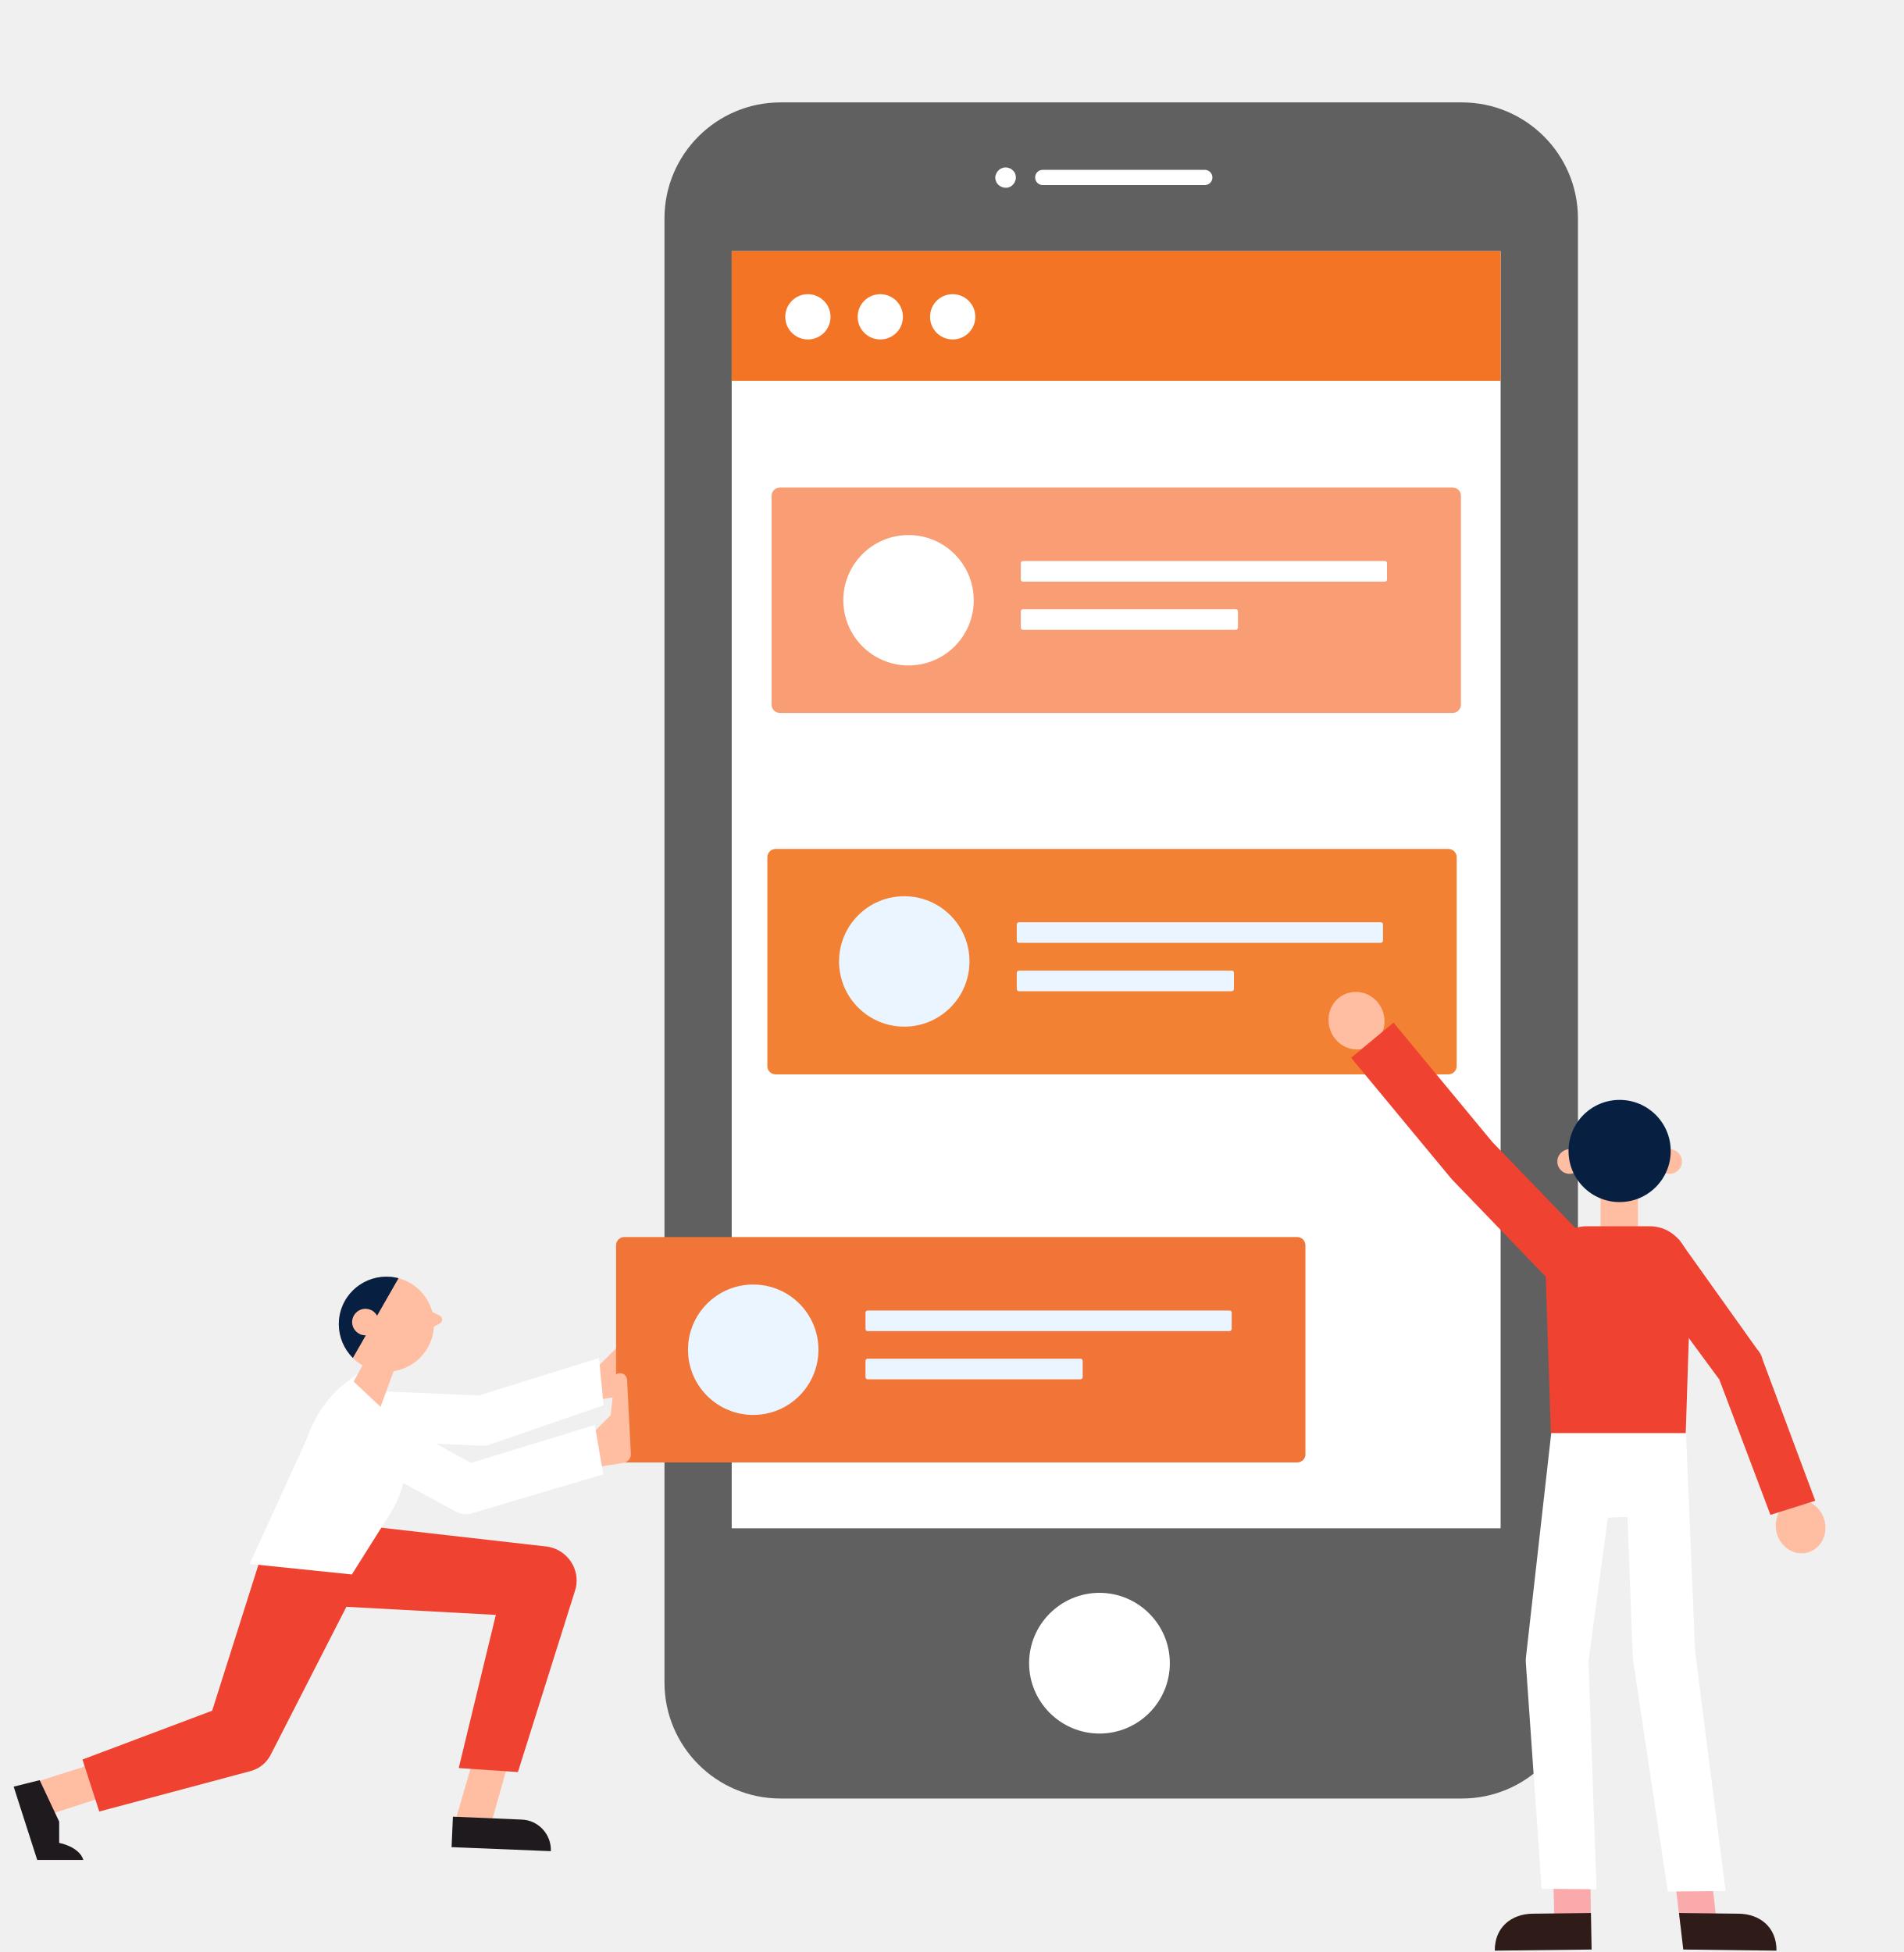
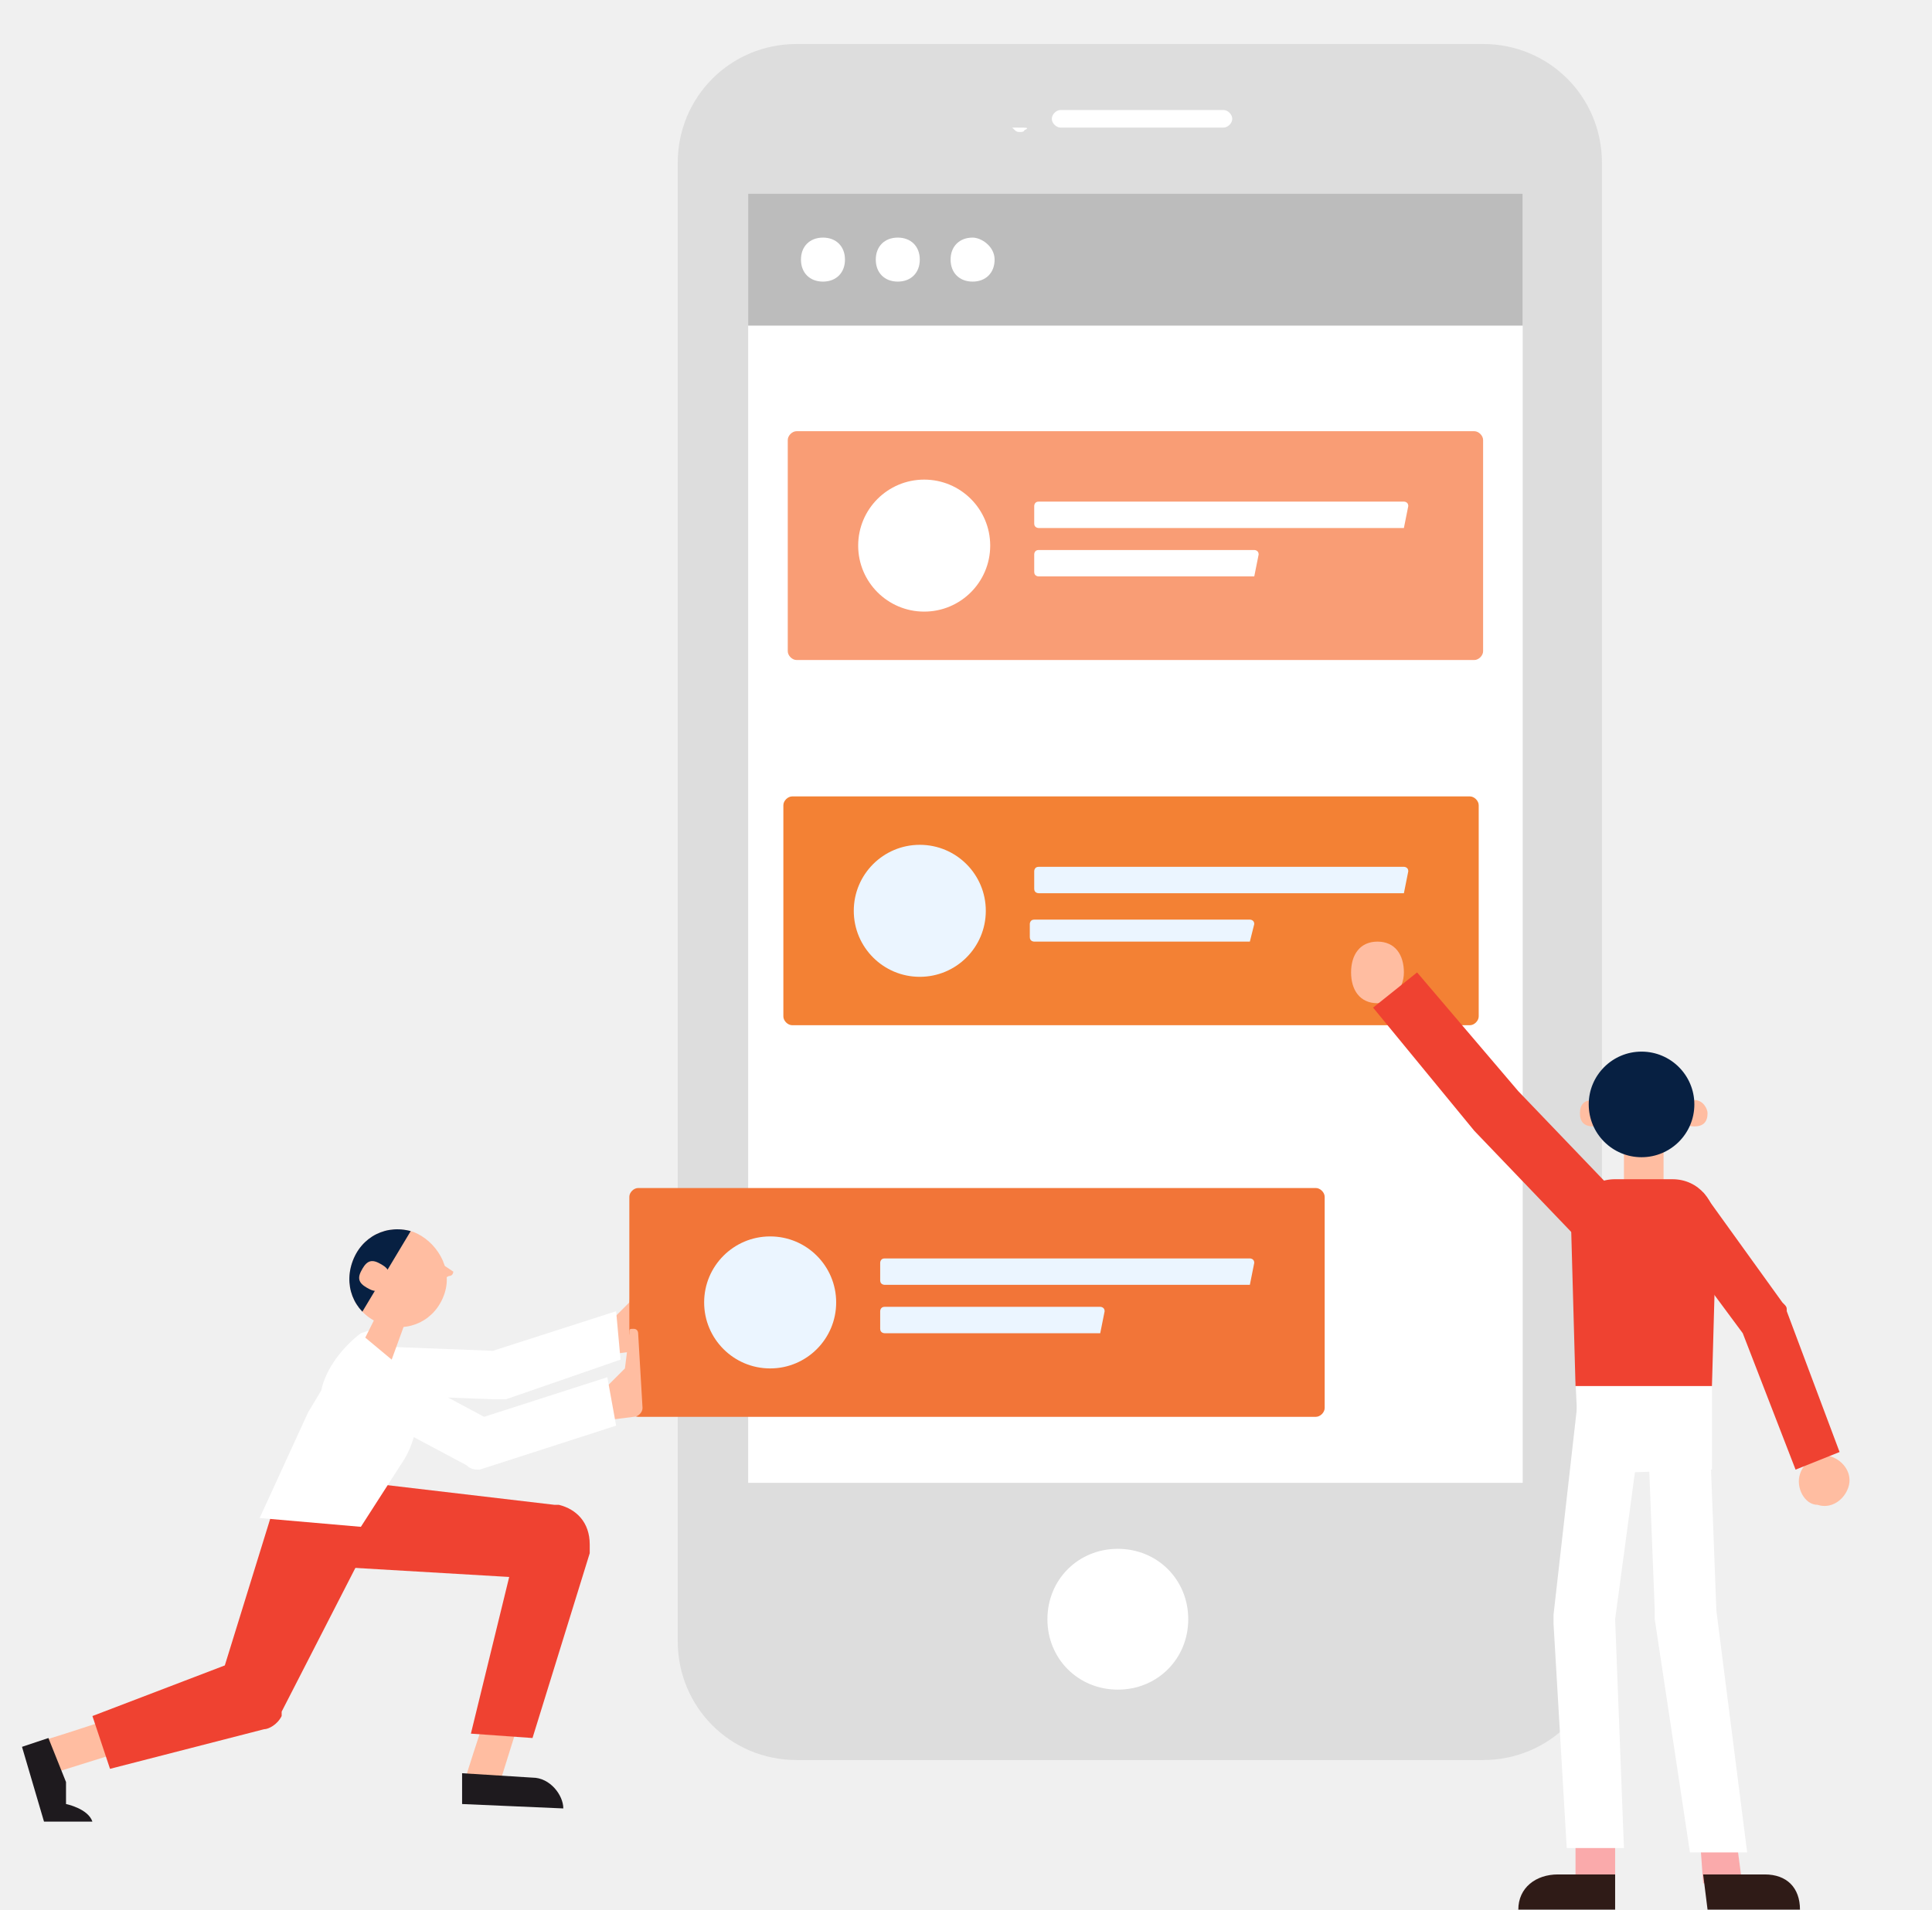
- <svg xmlns="http://www.w3.org/2000/svg" xmlns:xlink="http://www.w3.org/1999/xlink" version="1.1" id="Layer_1" x="0px" y="0px" viewBox="0 0 849.5 871.2" style="enable-background:new 0 0 849.5 871.2;" xml:space="preserve">
+ <svg xmlns="http://www.w3.org/2000/svg" xmlns:xlink="http://www.w3.org/1999/xlink" version="1.1" id="Layer_1" x="0px" y="0px" viewBox="0 0 43.9 43.4" style="enable-background:new 0 0 43.9 43.4;" xml:space="preserve">
  <style type="text/css">
	.st0{fill:#FFBDA1;}
- 	.st1{fill:#606060;}
+ 	.st1{fill:#DDDDDD;}
	.st2{fill:#FFFFFF;}
- 	.st3{fill:#F27424;}
+ 	.st3{fill:#BCBCBC;}
	.st4{fill:#F27538;}
	.st5{fill:#1E1A1E;}
	.st6{fill:#EF4231;}
- 	.st7{clip-path:url(#SVGID_2_);fill:#072042;}
+ 	.st7{clip-path:url(#SVGID_3_);fill:#072042;}
	.st8{fill:#EBF5FF;}
	.st9{fill:#F99D75;}
	.st10{fill:#F38134;}
	.st11{fill:#FAAAAB;}
	.st12{fill:#2F1B17;}
	.st13{fill:#072042;}
</style>
-   <path class="st0" d="M263.9,612.8l11.7-11.7l1.7-15.8c0.1-1.5,0.4-2.7,1.9-2.9l0.8,0c1.4,0,2.6,1,2.9,2.7l1.7,33.2  c0.1,2-1.3,3.8-3.3,4.1l-15.5,2.5L263.9,612.8z" />
-   <path class="st1" d="M652.3,45.7h-304c-28.6,0-51.8,23.2-51.8,51.8v653.4c0,28.6,23.2,51.8,51.8,51.8h304  c28.6,0,51.8-23.2,51.8-51.8V97.5C704.1,68.9,680.9,45.7,652.3,45.7z" />
-   <path class="st2" d="M490.6,773.7c-17.3,0-31.4-14.1-31.4-31.4s14.1-31.4,31.4-31.4s31.4,14.1,31.4,31.4S508,773.7,490.6,773.7z" />
+   <path class="st0" d="M13.7,30.2l0.6-0.6l0.1-0.8c0-0.1,0-0.1,0.1-0.1h0c0.1,0,0.1,0.1,0.1,0.1l0.1,1.7c0,0.1-0.1,0.2-0.2,0.2  l-0.8,0.1L13.7,30.2z" />
+   <path class="st1" d="M33.7,1H18.1c-1.5,0-2.7,1.2-2.7,2.7v33.6c0,1.5,1.2,2.7,2.7,2.7h15.6c1.5,0,2.7-1.2,2.7-2.7V3.7  C36.4,2.2,35.2,1,33.7,1z" />
+   <path class="st2" d="M25.4,38.4c-0.9,0-1.6-0.7-1.6-1.6s0.7-1.6,1.6-1.6s1.6,0.7,1.6,1.6S26.3,38.4,25.4,38.4z" />
  <g>
    <g>
-       <path class="st2" d="M537.6,75.8h-72.3c-1.9,0-3.4,1.5-3.4,3.4c0,1.9,1.5,3.4,3.4,3.4h72.3c1.9,0,3.4-1.5,3.4-3.4    C541,77.4,539.5,75.8,537.6,75.8z" />
-       <path class="st2" d="M448.7,83.8c-1.2,0-2.3-0.5-3.2-1.3c-0.2-0.2-0.4-0.5-0.6-0.7c-0.2-0.2-0.3-0.5-0.4-0.8    c-0.1-0.3-0.2-0.5-0.3-0.8c0-0.3-0.1-0.6-0.1-0.9c0-0.3,0-0.6,0.1-0.9c0.1-0.3,0.2-0.6,0.3-0.8c0.1-0.3,0.3-0.5,0.4-0.8    c0.2-0.2,0.4-0.5,0.6-0.7c0.2-0.2,0.4-0.4,0.7-0.6c0.2-0.2,0.5-0.3,0.8-0.4c0.3-0.1,0.5-0.2,0.8-0.3c0.6-0.1,1.2-0.1,1.8,0    c0.3,0.1,0.6,0.2,0.9,0.3c0.3,0.1,0.5,0.2,0.8,0.4c0.2,0.2,0.5,0.4,0.7,0.6c0.2,0.2,0.4,0.4,0.6,0.7c0.2,0.3,0.3,0.5,0.4,0.8    c0.1,0.3,0.2,0.6,0.2,0.8c0.1,0.3,0.1,0.6,0.1,0.9c0,0.3,0,0.6-0.1,0.9c-0.1,0.3-0.2,0.6-0.3,0.8c-0.1,0.3-0.3,0.5-0.4,0.8    c-0.2,0.2-0.4,0.5-0.6,0.7c-0.2,0.2-0.5,0.4-0.7,0.6c-0.3,0.2-0.5,0.3-0.8,0.4c-0.3,0.1-0.6,0.2-0.9,0.3    C449.3,83.7,449,83.8,448.7,83.8z" />
+       <path class="st2" d="M27.8,2.5h-3.7c-0.1,0-0.2,0.1-0.2,0.2s0.1,0.2,0.2,0.2h3.7c0.1,0,0.2-0.1,0.2-0.2C28,2.6,27.9,2.5,27.8,2.5z    " />
+       <path class="st2" d="M23.2,3c-0.1,0-0.1,0-0.2-0.1c0,0,0,0,0,0c0,0,0,0,0,0c0,0,0,0,0,0c0,0,0,0,0,0s0,0,0,0s0,0,0,0c0,0,0,0,0,0    c0,0,0,0,0,0c0,0,0,0,0,0c0,0,0,0,0,0c0,0,0,0,0,0c0,0,0.1,0,0.1,0c0,0,0,0,0,0c0,0,0,0,0,0c0,0,0,0,0,0c0,0,0,0,0,0c0,0,0,0,0,0    s0,0,0,0c0,0,0,0,0,0s0,0,0,0c0,0,0,0,0,0c0,0,0,0,0,0c0,0,0,0,0,0c0,0,0,0,0,0C23.4,2.9,23.4,2.9,23.2,3C23.3,2.9,23.3,3,23.2,3    C23.3,3,23.3,3,23.2,3z" />
    </g>
  </g>
-   <rect x="326.5" y="112.1" class="st2" width="343.1" height="570" />
-   <rect x="326.5" y="112.1" class="st3" width="343.1" height="57.9" />
+   <rect x="17" y="4.4" class="st2" width="17.6" height="29.3" />
+   <rect x="17" y="4.4" class="st3" width="17.6" height="3" />
  <g>
-     <path class="st2" d="M370.6,141.4c0,5.6-4.5,10.1-10.1,10.1c-5.6,0-10.1-4.5-10.1-10.1c0-5.6,4.5-10.1,10.1-10.1   C366,131.3,370.6,135.8,370.6,141.4z" />
-     <path class="st2" d="M402.9,141.4c0,5.6-4.5,10.1-10.1,10.1c-5.6,0-10.1-4.5-10.1-10.1c0-5.6,4.5-10.1,10.1-10.1   C398.4,131.3,402.9,135.8,402.9,141.4z" />
-     <path class="st2" d="M435.2,141.4c0,5.6-4.5,10.1-10.1,10.1c-5.6,0-10.1-4.5-10.1-10.1c0-5.6,4.5-10.1,10.1-10.1   C430.7,131.3,435.2,135.8,435.2,141.4z" />
+     <path class="st2" d="M19.2,5.9c0,0.3-0.2,0.5-0.5,0.5s-0.5-0.2-0.5-0.5s0.2-0.5,0.5-0.5C19,5.4,19.2,5.6,19.2,5.9z" />
+     <path class="st2" d="M20.9,5.9c0,0.3-0.2,0.5-0.5,0.5c-0.3,0-0.5-0.2-0.5-0.5s0.2-0.5,0.5-0.5C20.7,5.4,20.9,5.6,20.9,5.9z" />
+     <path class="st2" d="M22.6,5.9c0,0.3-0.2,0.5-0.5,0.5s-0.5-0.2-0.5-0.5s0.2-0.5,0.5-0.5C22.3,5.4,22.6,5.6,22.6,5.9z" />
  </g>
-   <path class="st4" d="M578.8,652.7H278.6c-2.1,0-3.7-1.7-3.7-3.7v-93.2c0-2.1,1.7-3.7,3.7-3.7h300.2c2.1,0,3.7,1.7,3.7,3.7V649  C582.6,651,580.9,652.7,578.8,652.7z" />
-   <path class="st0" d="M260.8,643.3l11.7-11.7l1.7-15.8c0.1-1.5,0.4-2.7,1.9-2.9l0.8,0c1.4,0,2.6,1,2.9,2.7l1.7,33.2  c0.1,2-1.3,3.8-3.3,4.1l-15.5,2.5L260.8,643.3z" />
+   <path class="st4" d="M29.9,32.2H14.5c-0.1,0-0.2-0.1-0.2-0.2v-4.8c0-0.1,0.1-0.2,0.2-0.2h15.4c0.1,0,0.2,0.1,0.2,0.2V32  C30.1,32.1,30,32.2,29.9,32.2z" />
+   <path class="st0" d="M13.6,31.7l0.6-0.6l0.1-0.8c0-0.1,0-0.1,0.1-0.1h0c0.1,0,0.1,0.1,0.1,0.1l0.1,1.7c0,0.1-0.1,0.2-0.2,0.2  l-0.8,0.1L13.6,31.7z" />
  <g>
-     <path class="st0" d="M201.8,817.5c0.3-1.2,9-31,9-31l15.9,0.7l-8.8,31L201.8,817.5z" />
-     <path class="st5" d="M245.8,826.2l-44.3-1.8l0.6-13.6l30.6,1.3C240.2,812.3,246.1,818.7,245.8,826.2L245.8,826.2z" />
+     <path class="st0" d="M10.5,40.7c0-0.1,0.5-1.6,0.5-1.6l0.8,0l-0.5,1.6L10.5,40.7z" />
+     <path class="st5" d="M12.8,41.1l-2.3-0.1l0-0.7l1.6,0.1C12.5,40.4,12.8,40.8,12.8,41.1L12.8,41.1z" />
  </g>
-   <path class="st0" d="M13.2,796.3c1.1-0.5,30.7-9.8,30.7-9.8l8.2,13.6L21.5,810L13.2,796.3z" />
-   <path class="st6" d="M142.6,678.7l99.2,11.3l1.9,0.2c8.4,1,14.5,8.6,13.5,17c-0.1,1-0.4,2.1-0.7,3l-25.4,80.7l-26.4-1.8l21.2-87.6  l14.8,20.3l-99.7-5.4L142.6,678.7z" />
-   <path class="st6" d="M160.1,706.3l-38.5,75.3l-1.1,2.1c-1.9,3.4-5,5.7-8.5,6.7l-67.7,18.1l-7.5-23.2l65.6-24.7l-9.6,8.8l25.9-81.7  L160.1,706.3z" />
-   <path class="st5" d="M17.7,794.5l8.7,18.5v9.5c0,0,8.9,1.6,10.8,7.6H16.6L6.1,797.4L17.7,794.5z" />
-   <path class="st2" d="M215.3,645.2c-0.2,0-0.3,0-0.5,0l-52.3-2.2l1-22.3l50.2,2.1l53.6-16.7l2,21.1l-50.4,17.4  C217.8,645,216.5,645.2,215.3,645.2z" />
-   <path class="st2" d="M161.7,614.1l-1.8-1.2l-4.5,3.4c-8.5,6.3-14.8,15.1-18.2,25.1l-4.1,9.1l-21.7,47.5l45.6,4.7l17.2-27.3  C187.1,654.8,181.6,627.8,161.7,614.1z" />
+   <path class="st0" d="M0.8,39.6c0.1,0,1.6-0.5,1.6-0.5l0.4,0.7l-1.6,0.5L0.8,39.6z" />
+   <path class="st6" d="M7.5,33.6l5.1,0.6l0.1,0c0.4,0.1,0.7,0.4,0.7,0.9c0,0.1,0,0.1,0,0.2l-1.3,4.2l-1.4-0.1l1.1-4.5l0.8,1l-5.1-0.3  L7.5,33.6z" />
+   <path class="st6" d="M8.4,35l-2,3.9L6.4,39c-0.1,0.2-0.3,0.3-0.4,0.3l-3.5,0.9L2.1,39l3.4-1.3l-0.5,0.5L6.3,34L8.4,35z" />
+   <path class="st5" d="M1.1,39.5l0.4,1V41c0,0,0.5,0.1,0.6,0.4H1l-0.5-1.7L1.1,39.5z" />
+   <path class="st2" d="M11.2,31.8C11.2,31.8,11.2,31.8,11.2,31.8l-2.7-0.1l0.1-1.1l2.6,0.1l2.8-0.9l0.1,1.1l-2.6,0.9  C11.4,31.8,11.3,31.8,11.2,31.8z" />
+   <path class="st2" d="M8.5,30.2L8.5,30.2l-0.3,0.1c-0.4,0.3-0.8,0.8-0.9,1.3L7,32.1l-1.1,2.4l2.3,0.2l0.9-1.4  C9.8,32.3,9.5,30.9,8.5,30.2z" />
  <g>
-     <polygon class="st0" points="163.7,605.9 157.8,616.6 169.8,627.9 177.8,606.1  " />
+     <polygon class="st0" points="8.6,29.8 8.3,30.4 8.9,30.9 9.3,29.8  " />
    <g>
-       <path class="st0" d="M196.2,587.2l-4.8-2.4l-3.2,6.3l4.7,1.4l3.3-1.8C197.7,590,197.6,587.9,196.2,587.2z" />
+       <path class="st0" d="M10.3,28.9L10,28.7l-0.2,0.3l0.2,0.1l0.2-0.1C10.3,29,10.3,28.9,10.3,28.9z" />
      <g>
-         <defs>
-           <path id="SVGID_1_" d="M192.7,597.2c-3.4,11.2-15.3,17.5-26.5,14.1c-11.2-3.4-17.5-15.3-14.1-26.5c3.4-11.2,15.3-17.5,26.5-14.1      C189.8,574.1,196.1,586,192.7,597.2z" />
-         </defs>
-         <use xlink:href="#SVGID_1_" style="overflow:visible;fill:#FFBDA1;" />
-         <clipPath id="SVGID_2_">
-           <use xlink:href="#SVGID_1_" style="overflow:visible;" />
-         </clipPath>
-         <polygon class="st7" points="181.2,564.6 153.2,613.5 145.8,577    " />
+         <g>
+           <path id="SVGID_1_" class="st0" d="M10.1,29.4c-0.2,0.6-0.8,0.9-1.4,0.7c-0.6-0.2-0.9-0.8-0.7-1.4c0.2-0.6,0.8-0.9,1.4-0.7      C9.9,28.2,10.3,28.8,10.1,29.4z" />
+         </g>
+         <g>
+           <defs>
+             <path id="SVGID_2_" d="M10.1,29.4c-0.2,0.6-0.8,0.9-1.4,0.7c-0.6-0.2-0.9-0.8-0.7-1.4c0.2-0.6,0.8-0.9,1.4-0.7       C9.9,28.2,10.3,28.8,10.1,29.4z" />
+           </defs>
+           <clipPath id="SVGID_3_">
+             <use xlink:href="#SVGID_2_" style="overflow:visible;" />
+           </clipPath>
+           <polygon class="st7" points="9.5,27.7 8,30.2 7.7,28.3     " />
+         </g>
      </g>
-       <path class="st0" d="M168.7,591.8c-1,3.1-4.3,4.9-7.4,3.9c-3.1-1-4.9-4.3-3.9-7.4c1-3.1,4.3-4.9,7.4-3.9    C167.9,585.3,169.7,588.7,168.7,591.8z" />
+       <path class="st0" d="M8.8,29.1c-0.1,0.2-0.2,0.3-0.4,0.2c-0.2-0.1-0.3-0.2-0.2-0.4c0.1-0.2,0.2-0.3,0.4-0.2    C8.8,28.8,8.9,28.9,8.8,29.1z" />
    </g>
  </g>
-   <path class="st2" d="M208.3,675.8c-1.9,0-3.7-0.5-5.4-1.4l-58.1-31.7l10.7-19.6l54.7,29.8l55.2-16.9l3.8,22l-59,17.5  C209.6,675.8,209,675.8,208.3,675.8z" />
+   <path class="st2" d="M10.9,33.4c-0.1,0-0.2,0-0.3-0.1l-3-1.6l0.6-1l2.8,1.5l2.8-0.9l0.2,1.1L10.9,33.4  C10.9,33.4,10.9,33.4,10.9,33.4z" />
  <g>
    <g>
-       <path class="st8" d="M548.6,594.1H387.2c-0.6,0-1-0.4-1-1v-7.2c0-0.6,0.4-1,1-1h161.4c0.6,0,1,0.4,1,1v7.2    C549.6,593.6,549.2,594.1,548.6,594.1z" />
-       <path class="st8" d="M482.1,615.6h-94.9c-0.6,0-1-0.4-1-1v-7.2c0-0.6,0.4-1,1-1h94.9c0.6,0,1,0.4,1,1v7.2    C483.1,615.2,482.6,615.6,482.1,615.6z" />
+       <path class="st8" d="M28.4,29.2h-8.3c0,0-0.1,0-0.1-0.1v-0.4c0,0,0-0.1,0.1-0.1h8.3c0,0,0.1,0,0.1,0.1L28.4,29.2    C28.4,29.2,28.4,29.2,28.4,29.2z" />
+       <path class="st8" d="M25,30.3h-4.9c0,0-0.1,0-0.1-0.1v-0.4c0,0,0-0.1,0.1-0.1H25c0,0,0.1,0,0.1,0.1L25,30.3    C25,30.3,25,30.3,25,30.3z" />
    </g>
-     <circle class="st8" cx="336.1" cy="602.4" r="29.1" />
+     <circle class="st8" cx="17.5" cy="29.6" r="1.5" />
  </g>
-   <path class="st9" d="M648.2,318.2H348c-2.1,0-3.7-1.7-3.7-3.7v-93.2c0-2.1,1.7-3.7,3.7-3.7h300.2c2.1,0,3.7,1.7,3.7,3.7v93.2  C651.9,316.5,650.2,318.2,648.2,318.2z" />
+   <path class="st9" d="M33.5,15H18.1c-0.1,0-0.2-0.1-0.2-0.2V10c0-0.1,0.1-0.2,0.2-0.2h15.4c0.1,0,0.2,0.1,0.2,0.2v4.8  C33.7,14.9,33.6,15,33.5,15z" />
  <g>
    <g>
-       <path class="st2" d="M617.9,259.6H456.5c-0.6,0-1-0.4-1-1v-7.2c0-0.6,0.4-1,1-1h161.4c0.6,0,1,0.4,1,1v7.2    C619,259.1,618.5,259.6,617.9,259.6z" />
-       <path class="st2" d="M551.4,281.1h-94.9c-0.6,0-1-0.4-1-1v-7.2c0-0.6,0.4-1,1-1h94.9c0.6,0,1,0.4,1,1v7.2    C552.4,280.6,552,281.1,551.4,281.1z" />
+       <path class="st2" d="M31.9,12h-8.3c0,0-0.1,0-0.1-0.1v-0.4c0,0,0-0.1,0.1-0.1h8.3c0,0,0.1,0,0.1,0.1L31.9,12C32,12,32,12,31.9,12z    " />
+       <path class="st2" d="M28.5,13.1h-4.9c0,0-0.1,0-0.1-0.1v-0.4c0,0,0-0.1,0.1-0.1h4.9c0,0,0.1,0,0.1,0.1L28.5,13.1    C28.6,13.1,28.6,13.1,28.5,13.1z" />
    </g>
-     <circle class="st2" cx="405.4" cy="267.9" r="29.1" />
+     <circle class="st2" cx="21" cy="12.4" r="1.5" />
  </g>
-   <path class="st10" d="M646.3,479.5H346.1c-2.1,0-3.7-1.7-3.7-3.7v-93.2c0-2.1,1.7-3.7,3.7-3.7h300.2c2.1,0,3.7,1.7,3.7,3.7v93.2  C650,477.8,648.4,479.5,646.3,479.5z" />
+   <path class="st10" d="M33.4,23.3H18c-0.1,0-0.2-0.1-0.2-0.2v-4.8c0-0.1,0.1-0.2,0.2-0.2h15.4c0.1,0,0.2,0.1,0.2,0.2v4.8  C33.6,23.2,33.5,23.3,33.4,23.3z" />
  <g>
    <g>
-       <path class="st8" d="M616.1,420.8H454.7c-0.6,0-1-0.4-1-1v-7.2c0-0.6,0.4-1,1-1h161.4c0.6,0,1,0.4,1,1v7.2    C617.1,420.4,616.6,420.8,616.1,420.8z" />
-       <path class="st8" d="M549.6,442.4h-94.9c-0.6,0-1-0.4-1-1v-7.2c0-0.6,0.4-1,1-1h94.9c0.6,0,1,0.4,1,1v7.2    C550.6,441.9,550.1,442.4,549.6,442.4z" />
+       <path class="st8" d="M31.9,20.3h-8.3c0,0-0.1,0-0.1-0.1v-0.4c0,0,0-0.1,0.1-0.1h8.3c0,0,0.1,0,0.1,0.1L31.9,20.3    C31.9,20.3,31.9,20.3,31.9,20.3z" />
+       <path class="st8" d="M28.4,21.4h-4.9c0,0-0.1,0-0.1-0.1V21c0,0,0-0.1,0.1-0.1h4.9c0,0,0.1,0,0.1,0.1L28.4,21.4    C28.5,21.4,28.5,21.4,28.4,21.4z" />
    </g>
-     <circle class="st8" cx="403.5" cy="429.1" r="29.1" />
+     <circle class="st8" cx="20.9" cy="20.7" r="1.5" />
  </g>
-   <path class="st0" d="M805.8,669.9c-6-1.6-11.9,2.2-13.2,8.5c-1.3,6.3,2.5,12.8,8.5,14.5c6,1.6,11.9-2.2,13.2-8.5  C815.6,678,811.8,671.5,805.8,669.9z" />
+   <path class="st0" d="M41.6,33.1c-0.3-0.1-0.6,0.1-0.7,0.4c-0.1,0.3,0.1,0.7,0.4,0.7c0.3,0.1,0.6-0.1,0.7-0.4  C42.1,33.5,41.9,33.2,41.6,33.1z" />
  <g>
-     <path class="st0" d="M605.2,442.7c6.9,0.1,12.5,5.9,12.6,13c0,7.1-5.5,12.8-12.4,12.7c-6.9-0.1-12.5-5.9-12.6-13   C592.7,448.2,598.2,442.6,605.2,442.7z" />
+     <path class="st0" d="M31.3,21.4c0.4,0,0.6,0.3,0.6,0.7c0,0.4-0.3,0.7-0.6,0.7c-0.4,0-0.6-0.3-0.6-0.7   C30.7,21.7,30.9,21.4,31.3,21.4z" />
  </g>
-   <polygon class="st11" points="693.6,859.8 709.9,859.2 709.6,830.5 693,831.2 " />
-   <path class="st12" d="M667,870.6l43.2-0.5l-0.3-16.3l-26,0.3C674.5,854.2,666.9,860.1,667,870.6L667,870.6z" />
-   <polygon class="st11" points="766.2,859.8 749.8,859.2 746.4,830.5 763,831.2 " />
-   <path class="st12" d="M792.7,870.6l-41.6-0.5l-1.9-16.3l26.6,0.3C785.2,854.2,792.8,860.1,792.7,870.6L792.7,870.6z" />
+   <polygon class="st11" points="35.8,42.9 36.7,42.8 36.7,41.4 35.8,41.4 " />
+   <path class="st12" d="M34.5,43.4l2.2,0l0-0.8l-1.3,0C34.9,42.6,34.5,42.9,34.5,43.4L34.5,43.4z" />
+   <polygon class="st11" points="39.6,42.9 38.7,42.8 38.6,41.4 39.4,41.4 " />
+   <path class="st12" d="M40.9,43.4l-2.1,0l-0.1-0.8l1.4,0C40.6,42.6,40.9,42.9,40.9,43.4L40.9,43.4z" />
  <g>
    <g>
-       <polygon class="st2" points="692.5,636.8 720.8,635.7 723.8,635.6 752.1,634.6 752.5,676 694.6,678.2   " />
+       <polygon class="st2" points="35.8,31.4 37.2,31.3 37.4,31.3 38.9,31.3 38.9,33.4 35.9,33.5   " />
    </g>
-     <path class="st2" d="M744.2,844.2L770,844l-13.6-106.8l-4.3-102.7l-27.3,4.5l3.7,99.2c0,1.1,0.1,2.3,0.3,3.4L744.2,844.2z" />
-     <path class="st2" d="M687.9,843l24.5,0.2l-3.6-101.7l13.7-101.6l-30-3.1l-11.6,102.9c-0.1,1-0.1,2,0,3.1L687.9,843z" />
+     <path class="st2" d="M38.4,42.1l1.3,0l-0.7-5.5l-0.2-5.3l-1.4,0.2l0.2,5.1c0,0.1,0,0.1,0,0.2L38.4,42.1z" />
+     <path class="st2" d="M35.6,42l1.3,0l-0.2-5.2l0.7-5.2l-1.5-0.2l-0.6,5.3c0,0.1,0,0.1,0,0.2L35.6,42z" />
  </g>
-   <rect x="714.2" y="531.9" class="st0" width="16.7" height="22.4" />
+   <rect x="36.9" y="26" class="st0" width="0.9" height="1.2" />
  <g>
-     <path class="st0" d="M705.9,518.4c0,3.1-2.5,5.5-5.5,5.5c-3.1,0-5.5-2.5-5.5-5.5s2.5-5.5,5.5-5.5   C703.4,512.9,705.9,515.4,705.9,518.4z" />
-     <path class="st0" d="M750.5,518.4c0,3.1-2.5,5.5-5.5,5.5c-3.1,0-5.5-2.5-5.5-5.5s2.5-5.5,5.5-5.5   C748,512.9,750.5,515.4,750.5,518.4z" />
-     <circle class="st13" cx="722.7" cy="513.7" r="22.8" />
+     <path class="st0" d="M36.5,25.3c0,0.2-0.1,0.3-0.3,0.3c-0.2,0-0.3-0.1-0.3-0.3c0-0.2,0.1-0.3,0.3-0.3C36.3,25,36.5,25.2,36.5,25.3z   " />
+     <path class="st0" d="M38.8,25.3c0,0.2-0.1,0.3-0.3,0.3c-0.2,0-0.3-0.1-0.3-0.3c0-0.2,0.1-0.3,0.3-0.3S38.8,25.2,38.8,25.3z" />
+     <circle class="st13" cx="37.3" cy="25.1" r="1.2" />
  </g>
-   <path class="st6" d="M752.2,639.6H692l-2.3-70.8c0-11.9,7.4-21.5,18.5-21.5H736c11.1,0,18.5,9.6,18.5,21.5L752.2,639.6z" />
-   <path class="st6" d="M790,676.1l-22.8-60.4L728,562.5L749,553l35,49.1c1.2,1.3,2.1,2.9,2.5,4.7l23.5,63L790,676.1z" />
-   <path class="st6" d="M693.1,573.3l-45.2-46.9c-0.2-0.2-0.4-0.5-0.6-0.7l-44.4-53.6l18.9-15.7l44.1,53.3l44.9,46.5L693.1,573.3z" />
-   <g>
- </g>
-   <g>
- </g>
-   <g>
- </g>
-   <g>
- </g>
-   <g>
- </g>
-   <g>
- </g>
-   <g>
- </g>
-   <g>
- </g>
-   <g>
- </g>
-   <g>
- </g>
-   <g>
- </g>
-   <g>
- </g>
-   <g>
- </g>
-   <g>
- </g>
-   <g>
- </g>
+   <path class="st6" d="M38.9,31.5h-3.1l-0.1-3.6c0-0.6,0.4-1.1,1-1.1H38c0.6,0,1,0.5,1,1.1L38.9,31.5z" />
+   <path class="st6" d="M40.8,33.4l-1.2-3.1l-2-2.7l1.1-0.5l1.8,2.5c0.1,0.1,0.1,0.1,0.1,0.2l1.2,3.2L40.8,33.4z" />
+   <path class="st6" d="M35.8,28.1l-2.3-2.4c0,0,0,0,0,0l-2.3-2.8l1-0.8l2.3,2.7l2.3,2.4L35.8,28.1z" />
</svg>
